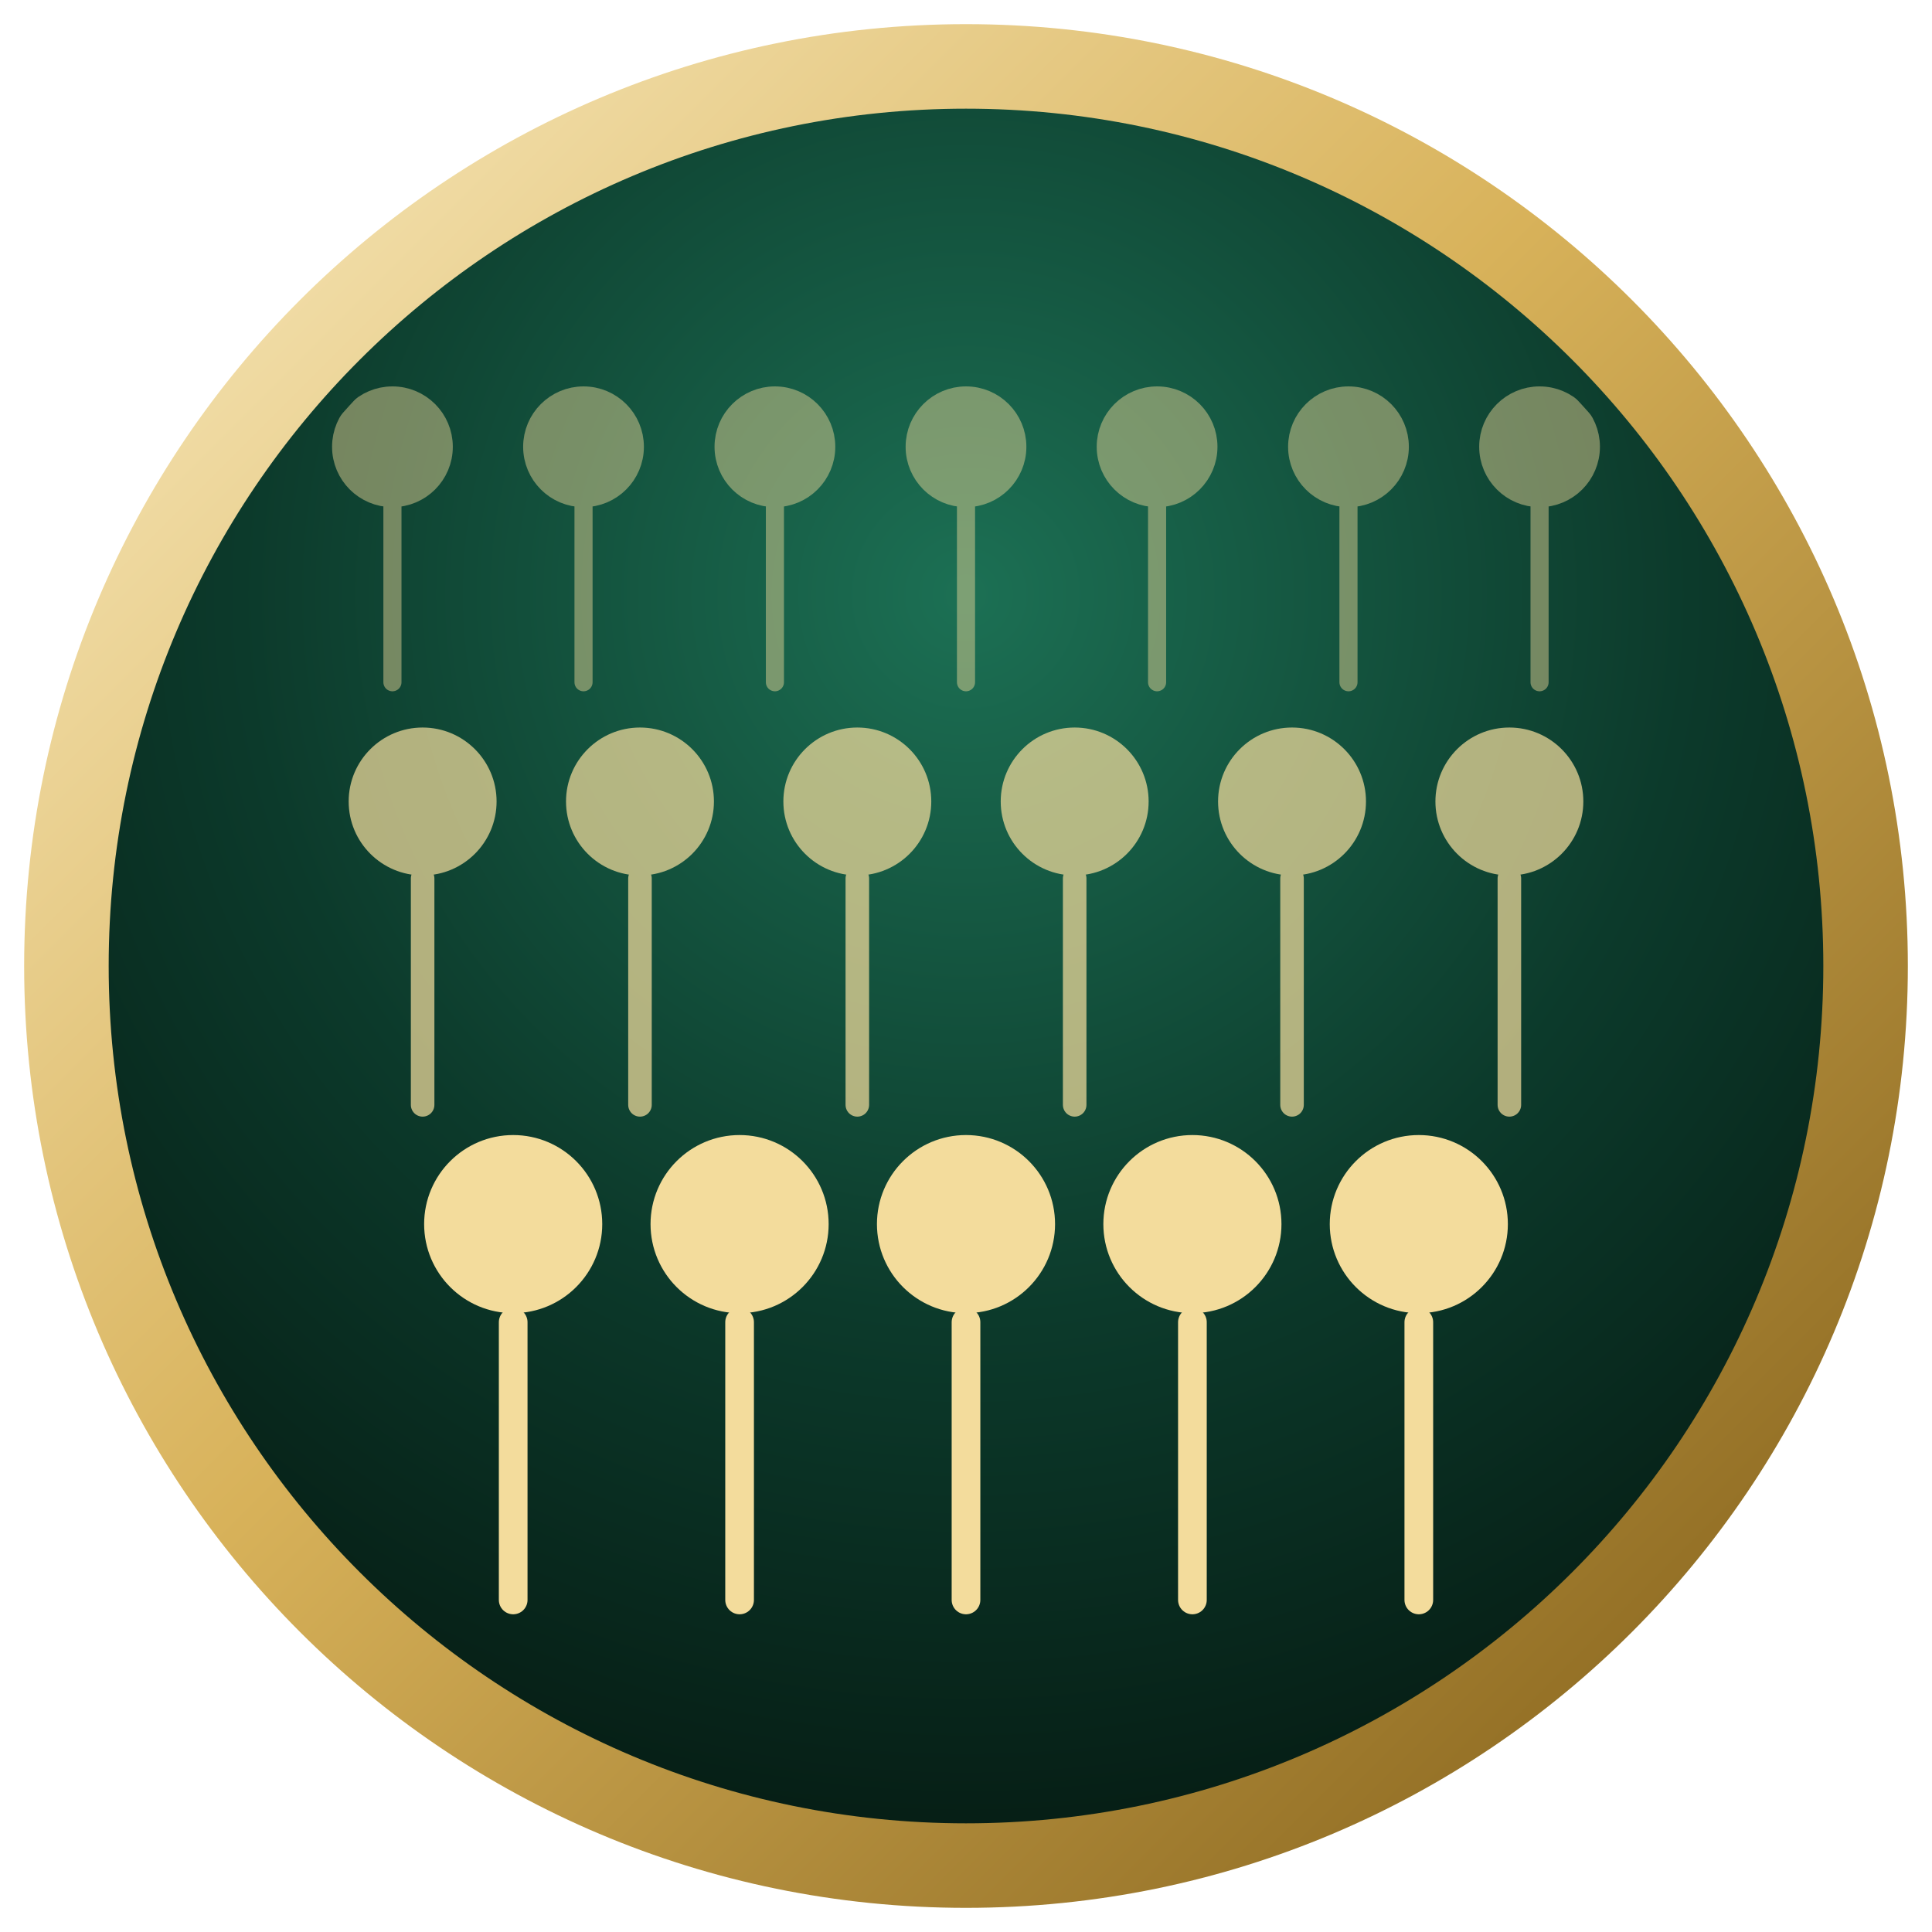
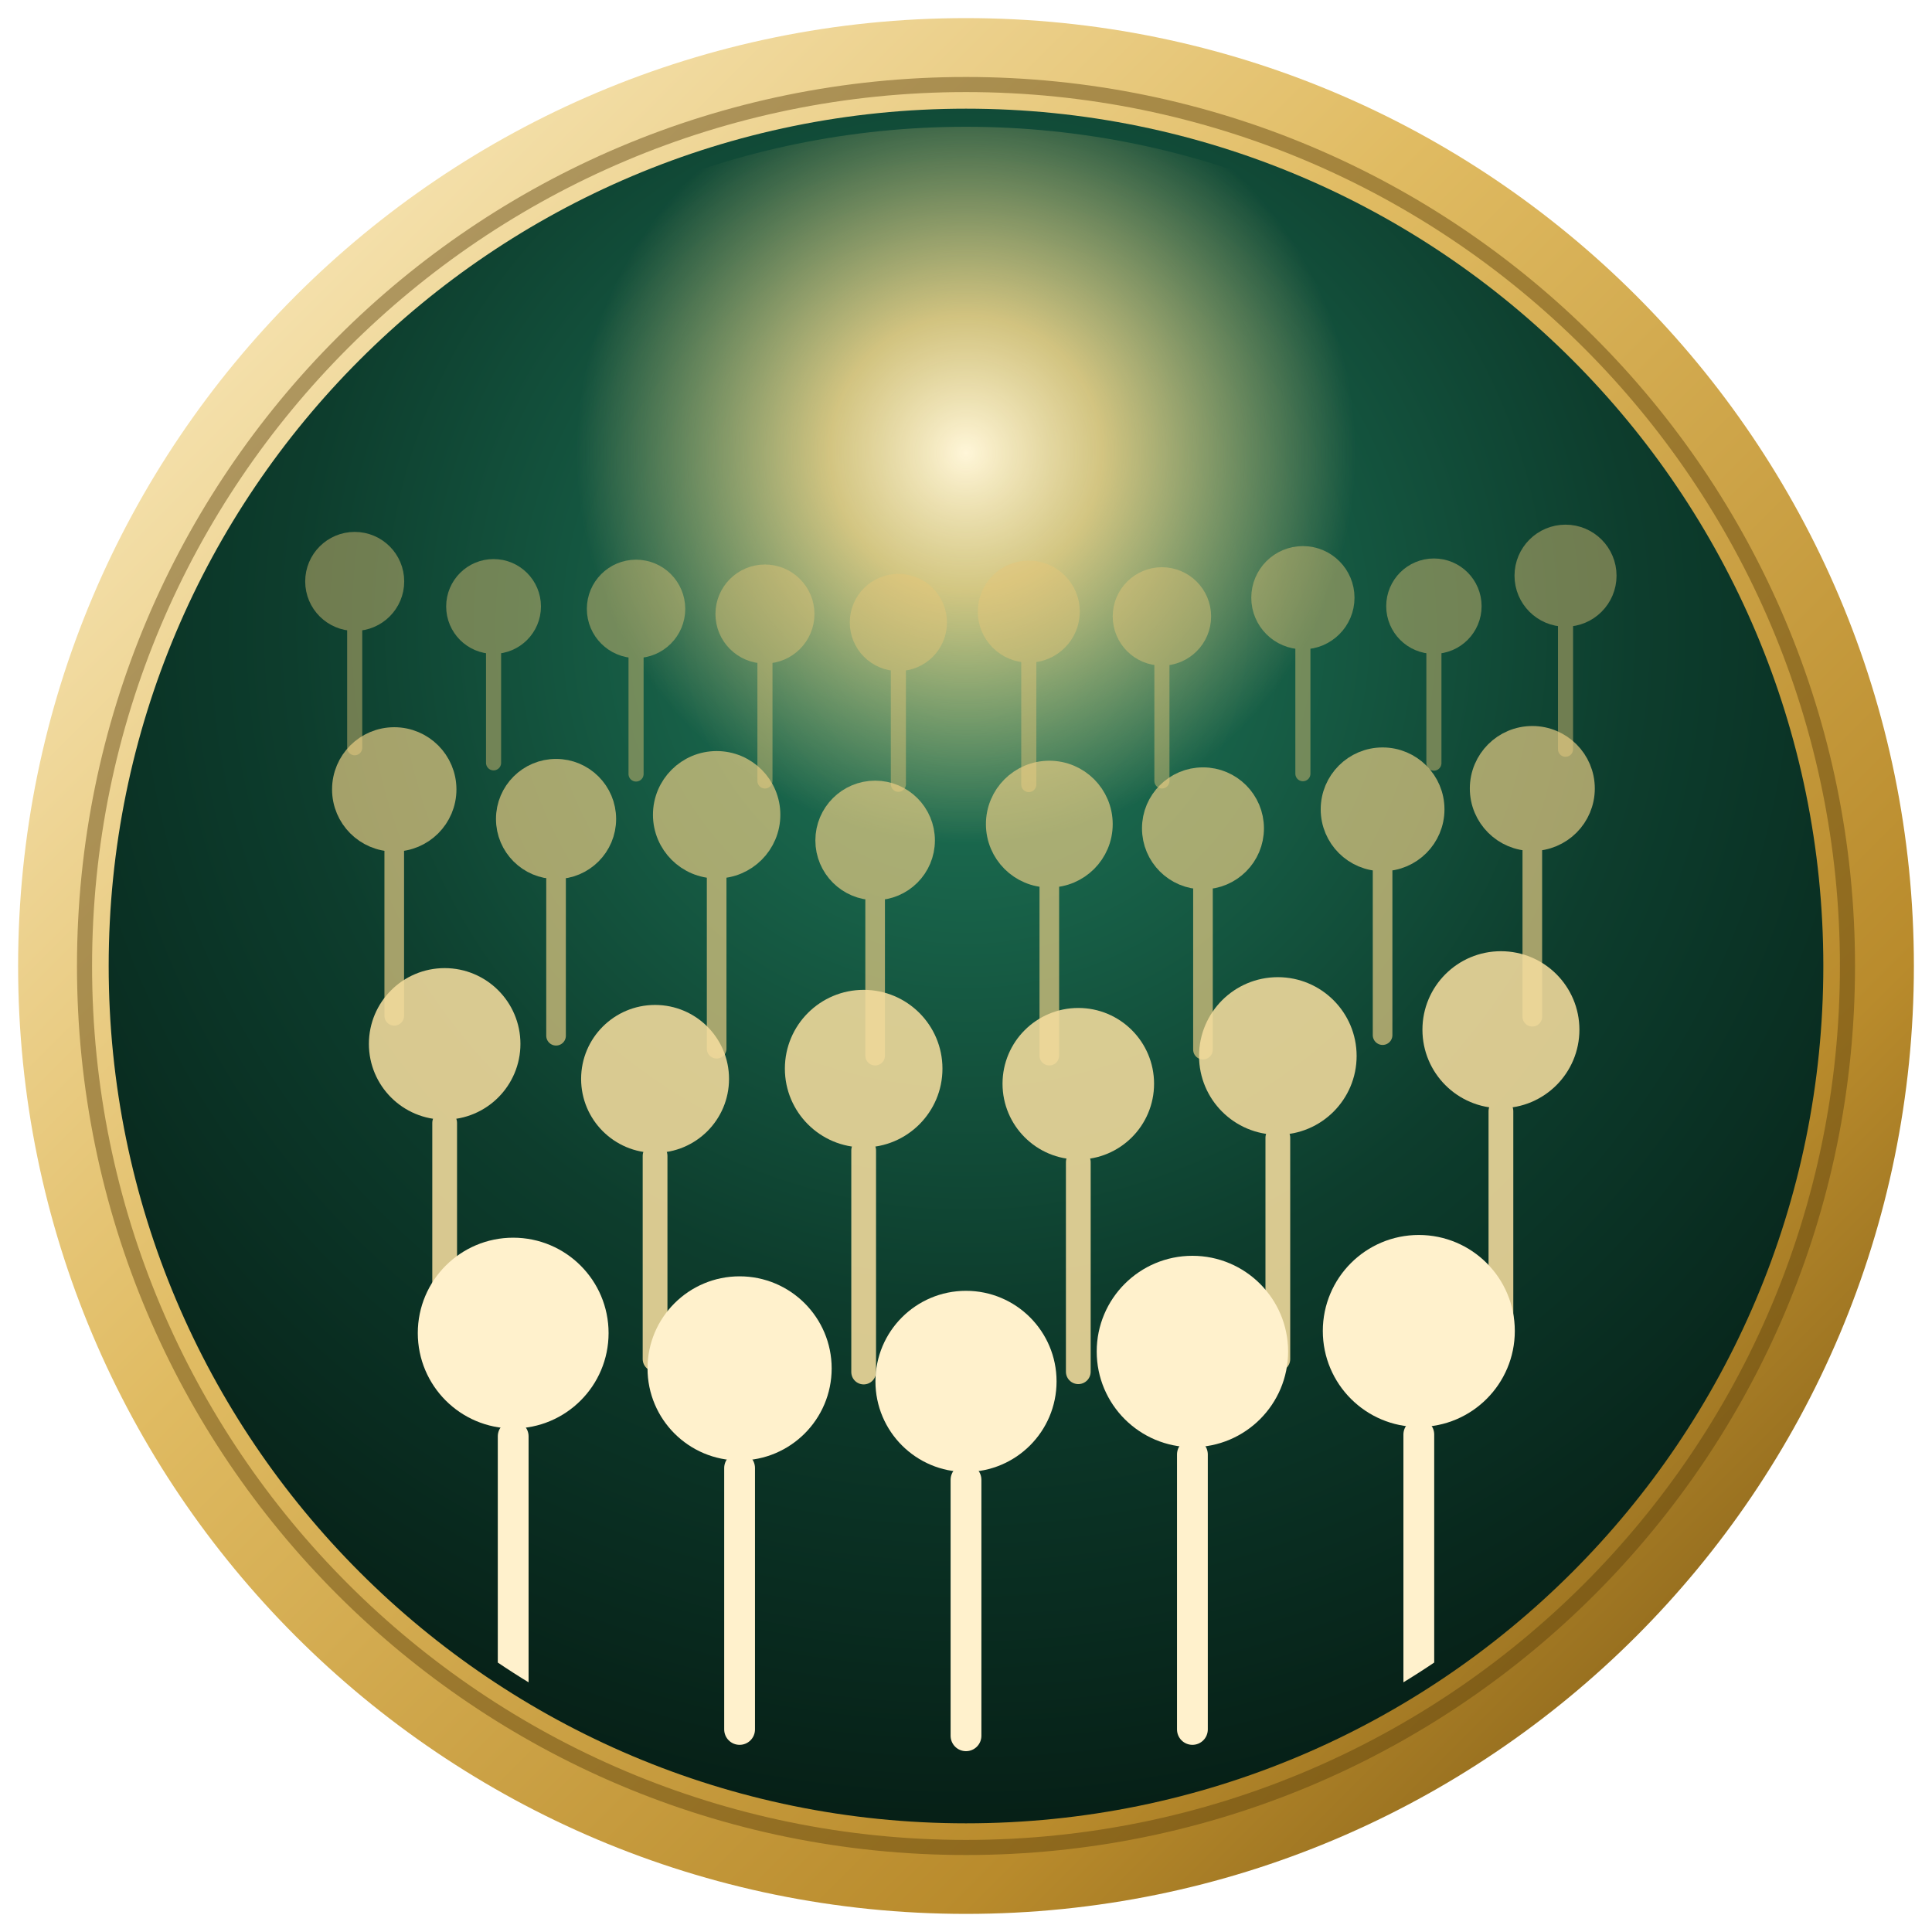
<svg xmlns="http://www.w3.org/2000/svg" viewBox="0 0 64 64" role="img" aria-label="أفواج">
  <defs>
-     <radialGradient id="bg" cx="50%" cy="28%" r="78%">
-       <stop offset="0" stop-color="#1c7054" />
-       <stop offset=".55" stop-color="#0c3a2b" />
-       <stop offset="1" stop-color="#051a12" />
+     <radialGradient id="bg" cx="50%" cy="30%" r="80%">
+       <stop offset="0" stop-color="#1f7a5b" />
+       <stop offset=".5" stop-color="#0d3d2d" />
+       <stop offset="1" stop-color="#041710" />
    </radialGradient>
    <linearGradient id="ring" x1="0" y1="0" x2="1" y2="1">
-       <stop offset="0" stop-color="#fbeec6" />
-       <stop offset=".45" stop-color="#d8b25a" />
-       <stop offset="1" stop-color="#7d5a14" />
+       <stop offset="0" stop-color="#fff4d2" />
+       <stop offset=".4" stop-color="#e0bb62" />
+       <stop offset=".75" stop-color="#b98b2c" />
+       <stop offset="1" stop-color="#6e4e10" />
+     </linearGradient>
+     <radialGradient id="sun" cx="50%" cy="50%" r="50%">
+       <stop offset="0" stop-color="#fff6d8" />
+       <stop offset=".35" stop-color="#f3d58a" stop-opacity=".85" />
+       <stop offset="1" stop-color="#f3d58a" stop-opacity="0" />
+     </radialGradient>
+     <linearGradient id="path" x1="0" y1="1" x2="0" y2="0">
+       <stop offset="0" stop-color="#e9c979" stop-opacity=".55" />
+       <stop offset="1" stop-color="#e9c979" stop-opacity="0" />
    </linearGradient>
    <clipPath id="c">
-       <circle cx="32" cy="32" r="27.6" />
+       <circle cx="32" cy="32" r="27.8" />
    </clipPath>
  </defs>
-   <circle cx="32" cy="32" r="31.2" fill="url(#ring)" />
+   <circle cx="32" cy="32" r="31.4" fill="url(#ring)" />
+   <circle cx="32" cy="32" r="29.2" fill="none" stroke="#5c410c" stroke-opacity=".45" stroke-width=".5" />
  <circle cx="32" cy="32" r="28.4" fill="url(#bg)" />
-   <g clip-path="url(#c)" fill="#f3dc9c" stroke="#f3dc9c" stroke-linecap="round">
-     <g opacity="0.45">
-       <circle cx="13" cy="14.8" r="1.5" />
-       <line x1="13" y1="16.80" x2="13" y2="22.6" stroke-width="0.6" />
+   <g clip-path="url(#c)" stroke-linecap="round">
+     <circle cx="32" cy="15" r="13" fill="url(#sun)" />
+     <g fill="#e6c677" stroke="#e6c677" opacity="0.45">
+       <circle cx="11.75" cy="19.26" r="1.14" />
+       <line x1="11.75" y1="20.80" x2="11.75" y2="24.77" stroke-width="0.5" />
    </g>
-     <g opacity="0.45">
-       <circle cx="19.33" cy="14.8" r="1.5" />
-       <line x1="19.33" y1="16.80" x2="19.33" y2="22.6" stroke-width="0.6" />
+     <g fill="#e6c677" stroke="#e6c677" opacity="0.45">
+       <circle cx="16.35" cy="20.09" r="1.07" />
+       <line x1="16.35" y1="21.57" x2="16.35" y2="25.27" stroke-width="0.5" />
    </g>
-     <g opacity="0.45">
-       <circle cx="25.67" cy="14.8" r="1.5" />
-       <line x1="25.67" y1="16.80" x2="25.67" y2="22.6" stroke-width="0.6" />
+     <g fill="#e6c677" stroke="#e6c677" opacity="0.45">
+       <circle cx="21.07" cy="20.17" r="1.13" />
+       <line x1="21.07" y1="21.70" x2="21.07" y2="25.64" stroke-width="0.5" />
    </g>
-     <g opacity="0.45">
-       <circle cx="32" cy="14.8" r="1.5" />
-       <line x1="32" y1="16.80" x2="32" y2="22.6" stroke-width="0.6" />
+     <g fill="#e6c677" stroke="#e6c677" opacity="0.45">
+       <circle cx="25.34" cy="20.34" r="1.14" />
+       <line x1="25.34" y1="21.89" x2="25.34" y2="25.87" stroke-width="0.5" />
    </g>
-     <g opacity="0.45">
-       <circle cx="38.33" cy="14.8" r="1.5" />
-       <line x1="38.33" y1="16.80" x2="38.33" y2="22.6" stroke-width="0.6" />
+     <g fill="#e6c677" stroke="#e6c677" opacity="0.45">
+       <circle cx="29.76" cy="20.62" r="1.11" />
+       <line x1="29.76" y1="22.13" x2="29.76" y2="25.98" stroke-width="0.5" />
    </g>
-     <g opacity="0.45">
-       <circle cx="44.67" cy="14.8" r="1.5" />
-       <line x1="44.67" y1="16.80" x2="44.67" y2="22.6" stroke-width="0.6" />
+     <g fill="#e6c677" stroke="#e6c677" opacity="0.45">
+       <circle cx="34.08" cy="20.26" r="1.19" />
+       <line x1="34.08" y1="21.85" x2="34.08" y2="25.99" stroke-width="0.5" />
    </g>
-     <g opacity="0.45">
-       <circle cx="51" cy="14.8" r="1.5" />
-       <line x1="51" y1="16.80" x2="51" y2="22.6" stroke-width="0.6" />
+     <g fill="#e6c677" stroke="#e6c677" opacity="0.45">
+       <circle cx="38.49" cy="20.42" r="1.13" />
+       <line x1="38.49" y1="21.95" x2="38.49" y2="25.87" stroke-width="0.5" />
    </g>
-     <g opacity="0.72">
-       <circle cx="14" cy="26.55" r="1.95" />
-       <line x1="14" y1="29.10" x2="14" y2="36.6" stroke-width="0.78" />
+     <g fill="#e6c677" stroke="#e6c677" opacity="0.45">
+       <circle cx="43.16" cy="19.80" r="1.21" />
+       <line x1="43.16" y1="21.41" x2="43.16" y2="25.63" stroke-width="0.5" />
    </g>
-     <g opacity="0.72">
-       <circle cx="21.2" cy="26.55" r="1.95" />
-       <line x1="21.2" y1="29.10" x2="21.2" y2="36.6" stroke-width="0.78" />
+     <g fill="#e6c677" stroke="#e6c677" opacity="0.45">
+       <circle cx="47.50" cy="20.08" r="1.08" />
+       <line x1="47.50" y1="21.55" x2="47.50" y2="25.28" stroke-width="0.5" />
    </g>
-     <g opacity="0.72">
-       <circle cx="28.4" cy="26.55" r="1.95" />
-       <line x1="28.4" y1="29.10" x2="28.4" y2="36.6" stroke-width="0.78" />
+     <g fill="#e6c677" stroke="#e6c677" opacity="0.45">
+       <circle cx="51.86" cy="19.07" r="1.19" />
+       <line x1="51.86" y1="20.66" x2="51.86" y2="24.82" stroke-width="0.5" />
    </g>
-     <g opacity="0.72">
-       <circle cx="35.6" cy="26.55" r="1.95" />
-       <line x1="35.6" y1="29.10" x2="35.6" y2="36.6" stroke-width="0.78" />
+     <g fill="#eccf86" stroke="#eccf86" opacity="0.68">
+       <circle cx="13.06" cy="26.15" r="1.56" />
+       <line x1="13.06" y1="28.21" x2="13.06" y2="33.65" stroke-width="0.65" />
    </g>
-     <g opacity="0.72">
-       <circle cx="42.8" cy="26.55" r="1.95" />
-       <line x1="42.8" y1="29.10" x2="42.8" y2="36.6" stroke-width="0.78" />
+     <g fill="#eccf86" stroke="#eccf86" opacity="0.68">
+       <circle cx="18.42" cy="27.13" r="1.49" />
+       <line x1="18.42" y1="29.13" x2="18.42" y2="34.31" stroke-width="0.65" />
    </g>
-     <g opacity="0.72">
-       <circle cx="50" cy="26.55" r="1.95" />
-       <line x1="50" y1="29.10" x2="50" y2="36.6" stroke-width="0.78" />
+     <g fill="#eccf86" stroke="#eccf86" opacity="0.68">
+       <circle cx="23.74" cy="26.99" r="1.61" />
+       <line x1="23.74" y1="29.10" x2="23.74" y2="34.74" stroke-width="0.65" />
    </g>
-     <g opacity="1">
-       <circle cx="17" cy="40.55" r="2.45" />
-       <line x1="17" y1="43.80" x2="17" y2="53" stroke-width="0.95" />
+     <g fill="#eccf86" stroke="#eccf86" opacity="0.68">
+       <circle cx="28.99" cy="27.84" r="1.48" />
+       <line x1="28.99" y1="29.82" x2="28.99" y2="34.97" stroke-width="0.65" />
    </g>
-     <g opacity="1">
-       <circle cx="24.5" cy="40.55" r="2.45" />
-       <line x1="24.5" y1="43.80" x2="24.5" y2="53" stroke-width="0.95" />
+     <g fill="#eccf86" stroke="#eccf86" opacity="0.68">
+       <circle cx="34.76" cy="27.30" r="1.60" />
+       <line x1="34.76" y1="29.40" x2="34.76" y2="34.97" stroke-width="0.65" />
    </g>
-     <g opacity="1">
-       <circle cx="32" cy="40.55" r="2.45" />
-       <line x1="32" y1="43.80" x2="32" y2="53" stroke-width="0.95" />
+     <g fill="#eccf86" stroke="#eccf86" opacity="0.68">
+       <circle cx="39.85" cy="27.44" r="1.52" />
+       <line x1="39.85" y1="29.46" x2="39.85" y2="34.77" stroke-width="0.65" />
    </g>
-     <g opacity="1">
-       <circle cx="39.5" cy="40.55" r="2.45" />
-       <line x1="39.5" y1="43.80" x2="39.5" y2="53" stroke-width="0.95" />
+     <g fill="#eccf86" stroke="#eccf86" opacity="0.68">
+       <circle cx="45.80" cy="26.81" r="1.55" />
+       <line x1="45.80" y1="28.87" x2="45.80" y2="34.29" stroke-width="0.65" />
    </g>
-     <g opacity="1">
-       <circle cx="47" cy="40.55" r="2.45" />
-       <line x1="47" y1="43.80" x2="47" y2="53" stroke-width="0.95" />
+     <g fill="#eccf86" stroke="#eccf86" opacity="0.68">
+       <circle cx="50.76" cy="26.12" r="1.57" />
+       <line x1="50.76" y1="28.19" x2="50.76" y2="33.68" stroke-width="0.65" />
+     </g>
+     <g fill="#f4dc9e" stroke="#f4dc9e" opacity="0.88">
+       <circle cx="14.73" cy="34.58" r="2.01" />
+       <line x1="14.73" y1="37.20" x2="14.73" y2="44.16" stroke-width="0.82" />
+     </g>
+     <g fill="#f4dc9e" stroke="#f4dc9e" opacity="0.88">
+       <circle cx="21.70" cy="35.74" r="1.95" />
+       <line x1="21.70" y1="38.29" x2="21.70" y2="45.02" stroke-width="0.82" />
+     </g>
+     <g fill="#f4dc9e" stroke="#f4dc9e" opacity="0.88">
+       <circle cx="28.61" cy="35.40" r="2.11" />
+       <line x1="28.61" y1="38.11" x2="28.61" y2="45.45" stroke-width="0.82" />
+     </g>
+     <g fill="#f4dc9e" stroke="#f4dc9e" opacity="0.88">
+       <circle cx="35.72" cy="35.90" r="2.01" />
+       <line x1="35.72" y1="38.50" x2="35.72" y2="45.44" stroke-width="0.82" />
+     </g>
+     <g fill="#f4dc9e" stroke="#f4dc9e" opacity="0.88">
+       <circle cx="42.33" cy="34.98" r="2.11" />
+       <line x1="42.33" y1="37.69" x2="42.33" y2="45.02" stroke-width="0.82" />
+     </g>
+     <g fill="#f4dc9e" stroke="#f4dc9e" opacity="0.88">
+       <circle cx="49.72" cy="34.11" r="2.10" />
+       <line x1="49.72" y1="36.81" x2="49.72" y2="44.09" stroke-width="0.82" />
+     </g>
+     <g fill="#fff1cc" stroke="#fff1cc" opacity="1">
+       <circle cx="17.00" cy="44.16" r="2.66" />
+       <line x1="17.00" y1="47.58" x2="17.00" y2="56.66" stroke-width="1.02" />
+     </g>
+     <g fill="#fff1cc" stroke="#fff1cc" opacity="1">
+       <circle cx="24.50" cy="45.33" r="2.55" />
+       <line x1="24.50" y1="48.63" x2="24.50" y2="57.29" stroke-width="1.02" />
+     </g>
+     <g fill="#fff1cc" stroke="#fff1cc" opacity="1">
+       <circle cx="32.00" cy="45.76" r="2.50" />
+       <line x1="32.00" y1="49.02" x2="32.00" y2="57.50" stroke-width="1.02" />
+     </g>
+     <g fill="#fff1cc" stroke="#fff1cc" opacity="1">
+       <circle cx="39.50" cy="44.77" r="2.67" />
+       <line x1="39.50" y1="48.18" x2="39.50" y2="57.29" stroke-width="1.02" />
+     </g>
+     <g fill="#fff1cc" stroke="#fff1cc" opacity="1">
+       <circle cx="47.00" cy="44.09" r="2.68" />
+       <line x1="47.00" y1="47.52" x2="47.00" y2="56.66" stroke-width="1.02" />
    </g>
  </g>
</svg>
